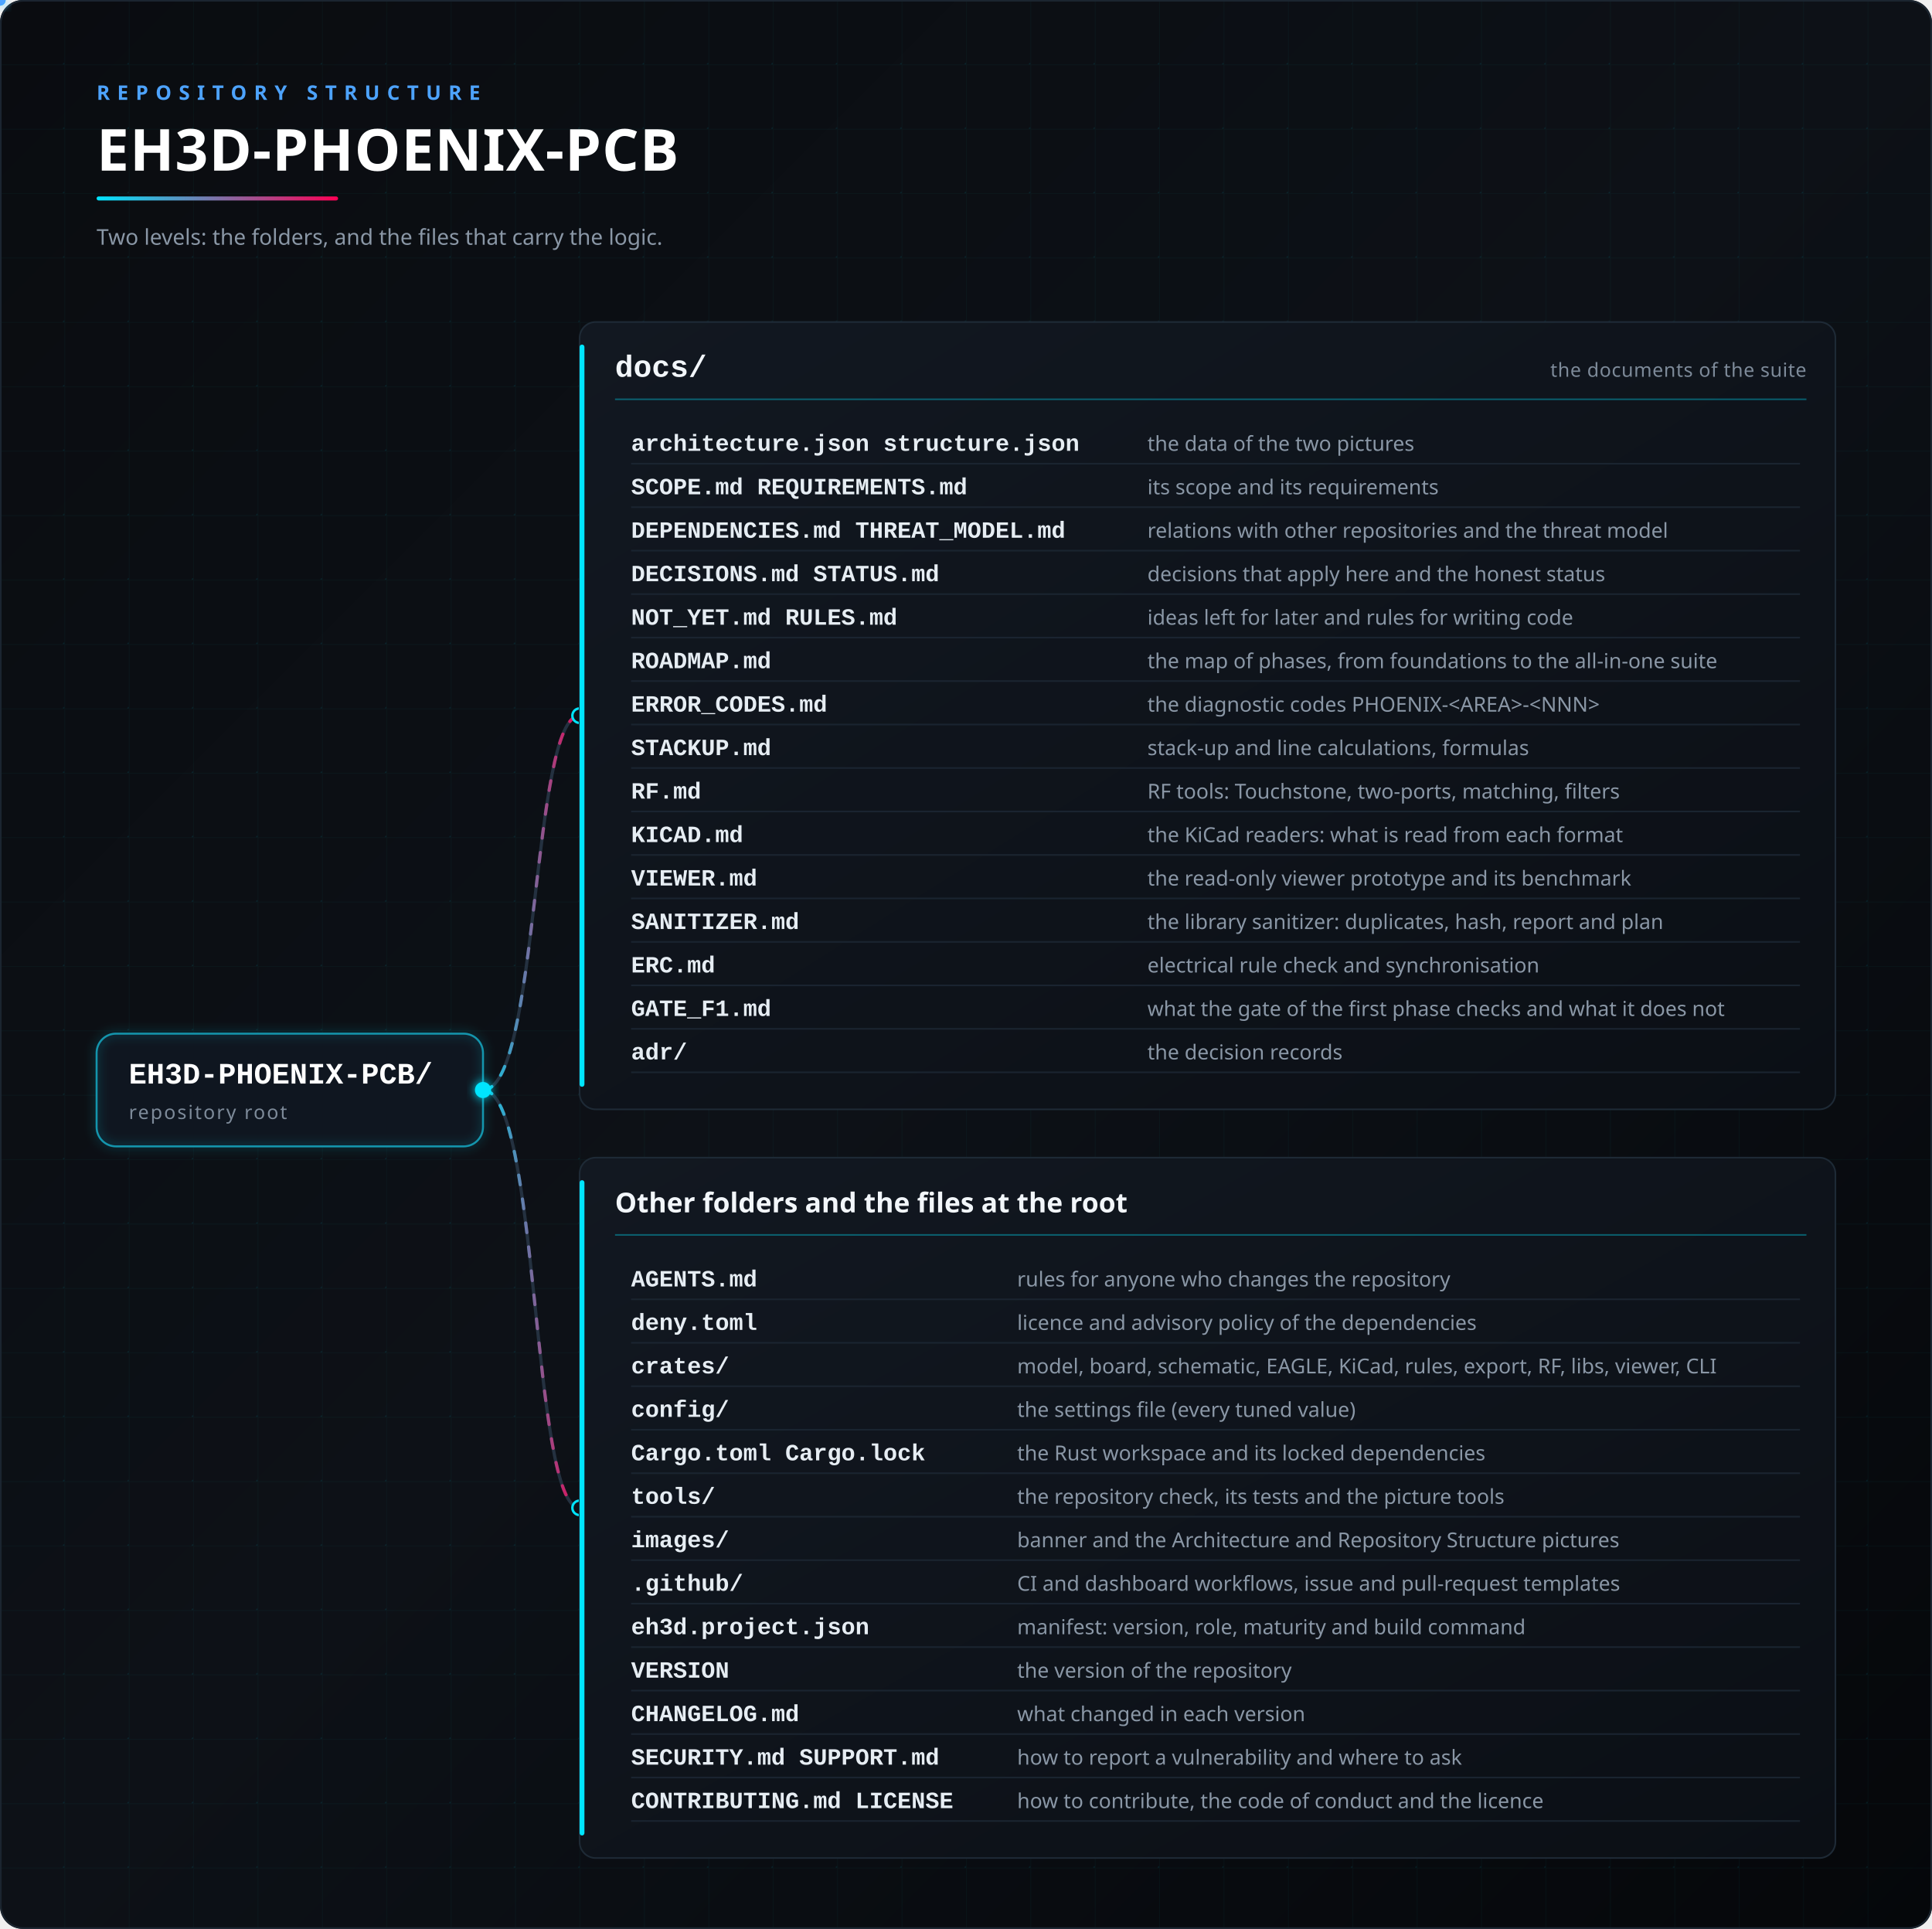
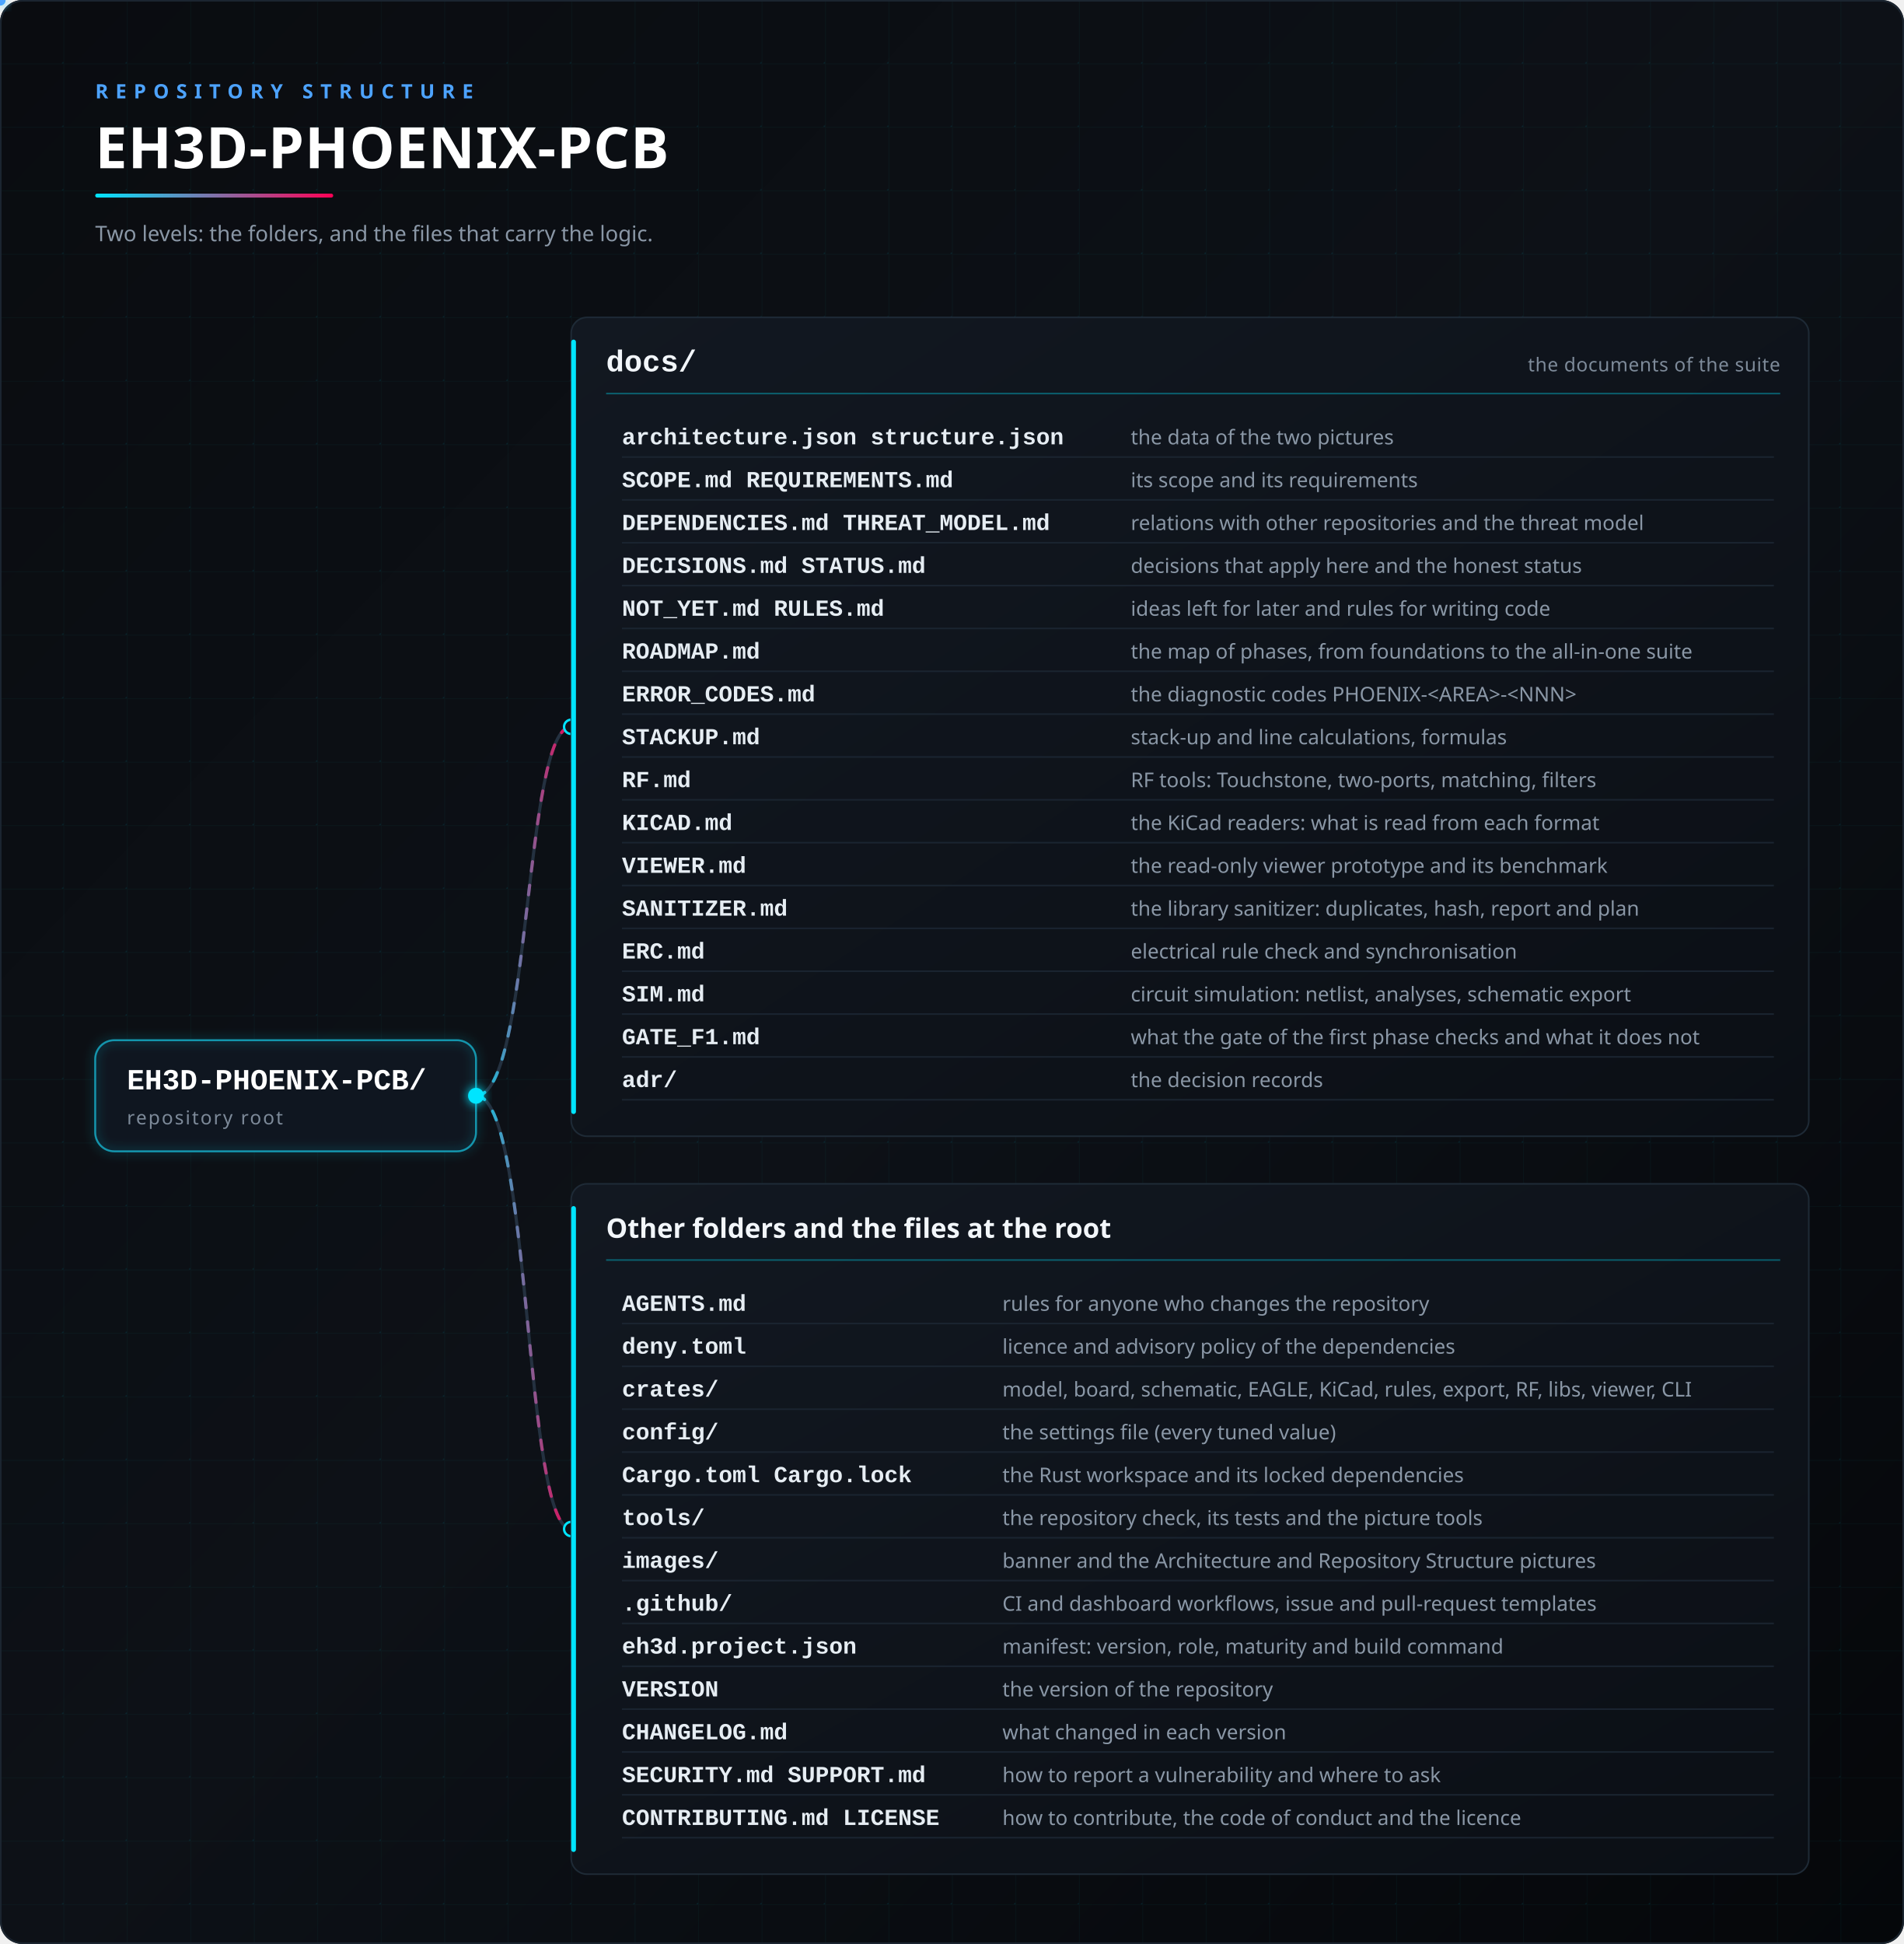
- <svg xmlns="http://www.w3.org/2000/svg" viewBox="0 0 1200 1198" width="100%" role="img" aria-labelledby="t d">
+ <svg xmlns="http://www.w3.org/2000/svg" viewBox="0 0 1200 1225" width="100%" role="img" aria-labelledby="t d">
  <defs>
    <linearGradient id="bg" x1="0" y1="0" x2="1" y2="1">
      <stop offset="0" stop-color="#0A0C10" />
      <stop offset="0.5" stop-color="#0D1117" />
      <stop offset="1" stop-color="#05070A" />
    </linearGradient>
    <linearGradient id="card" x1="0" y1="0" x2="1" y2="1">
      <stop offset="0" stop-color="#121821" />
      <stop offset="1" stop-color="#0B0F15" />
    </linearGradient>
    <linearGradient id="line" x1="0" y1="0" x2="1" y2="0">
      <stop offset="0" stop-color="#00E5FF" />
      <stop offset="1" stop-color="#FF0055" />
    </linearGradient>
    <filter id="glow" x="-50%" y="-50%" width="200%" height="200%">
      <feGaussianBlur stdDeviation="3" result="b" />
      <feMerge>
        <feMergeNode in="b" />
        <feMergeNode in="SourceGraphic" />
      </feMerge>
    </filter>
    <pattern id="grid" width="40" height="40" patternUnits="userSpaceOnUse">
      <path d="M40 0H0V40" fill="none" stroke="#00E5FF" stroke-opacity="0.035" />
      <circle cx="40" cy="40" r="1" fill="#00E5FF" fill-opacity="0.09" />
    </pattern>
  </defs>
-   <rect width="1200" height="1198" rx="14" fill="url(#bg)" />
-   <rect width="1200" height="1198" rx="14" fill="url(#grid)" />
-   <rect x="0.5" y="0.5" width="1199" height="1197" rx="14" fill="none" stroke="#1B2530" />
+   <rect width="1200" height="1225" rx="14" fill="url(#bg)" />
+   <rect width="1200" height="1225" rx="14" fill="url(#grid)" />
+   <rect x="0.5" y="0.5" width="1199" height="1224" rx="14" fill="none" stroke="#1B2530" />
  <text x="60" y="62" font-family="'Segoe UI','Noto Sans','Noto Sans CJK SC','Microsoft YaHei','Yu Gothic','Helvetica Neue',Helvetica,Arial,sans-serif" font-size="12.5" font-weight="600" fill="#4DA3FF" text-anchor="start" letter-spacing="4.5">REPOSITORY STRUCTURE</text>
  <text x="60" y="106" font-family="'Segoe UI','Noto Sans','Noto Sans CJK SC','Microsoft YaHei','Yu Gothic','Helvetica Neue',Helvetica,Arial,sans-serif" font-size="36" font-weight="700" fill="#FFFFFF" text-anchor="start" letter-spacing="0.5">EH3D-PHOENIX-PCB</text>
  <rect x="60" y="122" width="150" height="2.5" rx="1.25" fill="url(#line)">
    <animate attributeName="width" values="40;150;150" keyTimes="0;0.4;1" dur="3s" repeatCount="indefinite" />
  </rect>
  <text x="60" y="152" font-family="'Segoe UI','Noto Sans','Noto Sans CJK SC','Microsoft YaHei','Yu Gothic','Helvetica Neue',Helvetica,Arial,sans-serif" font-size="13.5" font-weight="400" fill="#8A97A6" text-anchor="start">Two levels: the folders, and the files that carry the logic.</text>
-   <path id="c0" d="M300,677 C335,677 330,444.5 360,444.5" fill="none" stroke="#243140" stroke-width="2" />
-   <path d="M300,677 C335,677 330,444.5 360,444.5" fill="none" stroke="url(#line)" stroke-width="2" stroke-linecap="round" stroke-dasharray="6 9" opacity="0.9">
+   <path id="c0" d="M300,690.5 C335,690.5 330,458 360,458" fill="none" stroke="#243140" stroke-width="2" />
+   <path d="M300,690.5 C335,690.5 330,458 360,458" fill="none" stroke="url(#line)" stroke-width="2" stroke-linecap="round" stroke-dasharray="6 9" opacity="0.9">
    <animate attributeName="stroke-dashoffset" from="0" to="-30" dur="1.6s" repeatCount="indefinite" />
  </path>
-   <circle cx="360" cy="444.5" r="4.5" fill="#0D1117" stroke="#00E5FF" stroke-width="1.5" />
-   <path id="c1" d="M300,677 C335,677 330,936.5 360,936.5" fill="none" stroke="#243140" stroke-width="2" />
-   <path d="M300,677 C335,677 330,936.5 360,936.5" fill="none" stroke="url(#line)" stroke-width="2" stroke-linecap="round" stroke-dasharray="6 9" opacity="0.9">
+   <circle cx="360" cy="458" r="4.5" fill="#0D1117" stroke="#00E5FF" stroke-width="1.5" />
+   <path id="c1" d="M300,690.5 C335,690.5 330,963.5 360,963.5" fill="none" stroke="#243140" stroke-width="2" />
+   <path d="M300,690.5 C335,690.5 330,963.5 360,963.5" fill="none" stroke="url(#line)" stroke-width="2" stroke-linecap="round" stroke-dasharray="6 9" opacity="0.9">
    <animate attributeName="stroke-dashoffset" from="0" to="-30" dur="1.6s" repeatCount="indefinite" />
  </path>
-   <circle cx="360" cy="936.5" r="4.5" fill="#0D1117" stroke="#00E5FF" stroke-width="1.5" />
+   <circle cx="360" cy="963.5" r="4.5" fill="#0D1117" stroke="#00E5FF" stroke-width="1.5" />
  <circle r="3.5" fill="#00E5FF" filter="url(#glow)">
    <animateMotion dur="3.4s" repeatCount="indefinite">
      <mpath href="#c0" />
    </animateMotion>
  </circle>
  <circle r="3.5" fill="#4DA3FF" filter="url(#glow)">
    <animateMotion dur="4.2s" repeatCount="indefinite">
      <mpath href="#c1" />
    </animateMotion>
  </circle>
-   <rect x="60" y="642" width="240" height="70" rx="12" fill="#0F1620" stroke="#2A3A4C" stroke-width="1.2" />
-   <rect x="60" y="642" width="240" height="70" rx="12" fill="none" stroke="#00E5FF" stroke-opacity="0.5" stroke-width="1.2" filter="url(#glow)">
+   <rect x="60" y="655.5" width="240" height="70" rx="12" fill="#0F1620" stroke="#2A3A4C" stroke-width="1.2" />
+   <rect x="60" y="655.5" width="240" height="70" rx="12" fill="none" stroke="#00E5FF" stroke-opacity="0.5" stroke-width="1.2" filter="url(#glow)">
    <animate attributeName="stroke-opacity" values="0.15;0.6;0.15" dur="3.6s" repeatCount="indefinite" />
  </rect>
-   <text x="80" y="673" font-family="'JetBrains Mono','Cascadia Code','SFMono-Regular',Consolas,'Liberation Mono',monospace" font-size="18.5" font-weight="700" fill="#FFFFFF" text-anchor="start">EH3D-PHOENIX-PCB/</text>
-   <text x="80" y="695" font-family="'Segoe UI','Noto Sans','Noto Sans CJK SC','Microsoft YaHei','Yu Gothic','Helvetica Neue',Helvetica,Arial,sans-serif" font-size="12" font-weight="400" fill="#7D8A99" text-anchor="start" letter-spacing="1">repository root</text>
-   <circle cx="300" cy="677" r="5" fill="#00E5FF" filter="url(#glow)" />
-   <rect x="360" y="200" width="780" height="489" rx="10" fill="url(#card)" stroke="#1E2A36" stroke-width="1" />
-   <rect x="360" y="214" width="3" height="461" rx="1.5" fill="#00E5FF">
+   <text x="80" y="686.5" font-family="'JetBrains Mono','Cascadia Code','SFMono-Regular',Consolas,'Liberation Mono',monospace" font-size="18.5" font-weight="700" fill="#FFFFFF" text-anchor="start">EH3D-PHOENIX-PCB/</text>
+   <text x="80" y="708.5" font-family="'Segoe UI','Noto Sans','Noto Sans CJK SC','Microsoft YaHei','Yu Gothic','Helvetica Neue',Helvetica,Arial,sans-serif" font-size="12" font-weight="400" fill="#7D8A99" text-anchor="start" letter-spacing="1">repository root</text>
+   <circle cx="300" cy="690.5" r="5" fill="#00E5FF" filter="url(#glow)" />
+   <rect x="360" y="200" width="780" height="516" rx="10" fill="url(#card)" stroke="#1E2A36" stroke-width="1" />
+   <rect x="360" y="214" width="3" height="488" rx="1.5" fill="#00E5FF">
    <animate attributeName="opacity" values="0.55;1;0.55" dur="4s" begin="0s" repeatCount="indefinite" />
  </rect>
  <text x="382" y="234" font-family="'JetBrains Mono','Cascadia Code','SFMono-Regular',Consolas,'Liberation Mono',monospace" font-size="19" font-weight="700" fill="#F2F6FA" text-anchor="start">docs/</text>
  <text x="1122" y="234" font-family="'Segoe UI','Noto Sans','Noto Sans CJK SC','Microsoft YaHei','Yu Gothic','Helvetica Neue',Helvetica,Arial,sans-serif" font-size="12" font-weight="400" fill="#7D8A99" text-anchor="end" letter-spacing="0.3">the documents of the suite</text>
  <line x1="382" y1="248" x2="1122" y2="248" stroke="#00E5FF" stroke-opacity="0.35" stroke-width="1" />
  <text x="392" y="280" font-family="'JetBrains Mono','Cascadia Code','SFMono-Regular',Consolas,'Liberation Mono',monospace" font-size="14.5" font-weight="600" fill="#E6EDF3" text-anchor="start">architecture.json  structure.json</text>
  <text x="712.67" y="280" font-family="'Segoe UI','Noto Sans','Noto Sans CJK SC','Microsoft YaHei','Yu Gothic','Helvetica Neue',Helvetica,Arial,sans-serif" font-size="12.8" font-weight="400" fill="#8A97A6" text-anchor="start">the data of the two pictures</text>
  <line x1="392" y1="288" x2="1118" y2="288" stroke="#1A2430" stroke-width="1" />
  <text x="392" y="307" font-family="'JetBrains Mono','Cascadia Code','SFMono-Regular',Consolas,'Liberation Mono',monospace" font-size="14.5" font-weight="600" fill="#E6EDF3" text-anchor="start">SCOPE.md  REQUIREMENTS.md</text>
  <text x="712.67" y="307" font-family="'Segoe UI','Noto Sans','Noto Sans CJK SC','Microsoft YaHei','Yu Gothic','Helvetica Neue',Helvetica,Arial,sans-serif" font-size="12.8" font-weight="400" fill="#8A97A6" text-anchor="start">its scope and its requirements</text>
  <line x1="392" y1="315" x2="1118" y2="315" stroke="#1A2430" stroke-width="1" />
  <text x="392" y="334" font-family="'JetBrains Mono','Cascadia Code','SFMono-Regular',Consolas,'Liberation Mono',monospace" font-size="14.5" font-weight="600" fill="#E6EDF3" text-anchor="start">DEPENDENCIES.md  THREAT_MODEL.md</text>
  <text x="712.67" y="334" font-family="'Segoe UI','Noto Sans','Noto Sans CJK SC','Microsoft YaHei','Yu Gothic','Helvetica Neue',Helvetica,Arial,sans-serif" font-size="12.8" font-weight="400" fill="#8A97A6" text-anchor="start">relations with other repositories and the threat model</text>
  <line x1="392" y1="342" x2="1118" y2="342" stroke="#1A2430" stroke-width="1" />
  <text x="392" y="361" font-family="'JetBrains Mono','Cascadia Code','SFMono-Regular',Consolas,'Liberation Mono',monospace" font-size="14.5" font-weight="600" fill="#E6EDF3" text-anchor="start">DECISIONS.md  STATUS.md</text>
  <text x="712.67" y="361" font-family="'Segoe UI','Noto Sans','Noto Sans CJK SC','Microsoft YaHei','Yu Gothic','Helvetica Neue',Helvetica,Arial,sans-serif" font-size="12.8" font-weight="400" fill="#8A97A6" text-anchor="start">decisions that apply here and the honest status</text>
  <line x1="392" y1="369" x2="1118" y2="369" stroke="#1A2430" stroke-width="1" />
  <text x="392" y="388" font-family="'JetBrains Mono','Cascadia Code','SFMono-Regular',Consolas,'Liberation Mono',monospace" font-size="14.5" font-weight="600" fill="#E6EDF3" text-anchor="start">NOT_YET.md  RULES.md</text>
  <text x="712.67" y="388" font-family="'Segoe UI','Noto Sans','Noto Sans CJK SC','Microsoft YaHei','Yu Gothic','Helvetica Neue',Helvetica,Arial,sans-serif" font-size="12.8" font-weight="400" fill="#8A97A6" text-anchor="start">ideas left for later and rules for writing code</text>
  <line x1="392" y1="396" x2="1118" y2="396" stroke="#1A2430" stroke-width="1" />
  <text x="392" y="415" font-family="'JetBrains Mono','Cascadia Code','SFMono-Regular',Consolas,'Liberation Mono',monospace" font-size="14.5" font-weight="600" fill="#E6EDF3" text-anchor="start">ROADMAP.md</text>
  <text x="712.67" y="415" font-family="'Segoe UI','Noto Sans','Noto Sans CJK SC','Microsoft YaHei','Yu Gothic','Helvetica Neue',Helvetica,Arial,sans-serif" font-size="12.8" font-weight="400" fill="#8A97A6" text-anchor="start">the map of phases, from foundations to the all-in-one suite</text>
  <line x1="392" y1="423" x2="1118" y2="423" stroke="#1A2430" stroke-width="1" />
  <text x="392" y="442" font-family="'JetBrains Mono','Cascadia Code','SFMono-Regular',Consolas,'Liberation Mono',monospace" font-size="14.5" font-weight="600" fill="#E6EDF3" text-anchor="start">ERROR_CODES.md</text>
  <text x="712.67" y="442" font-family="'Segoe UI','Noto Sans','Noto Sans CJK SC','Microsoft YaHei','Yu Gothic','Helvetica Neue',Helvetica,Arial,sans-serif" font-size="12.8" font-weight="400" fill="#8A97A6" text-anchor="start">the diagnostic codes PHOENIX-&lt;AREA&gt;-&lt;NNN&gt;</text>
  <line x1="392" y1="450" x2="1118" y2="450" stroke="#1A2430" stroke-width="1" />
  <text x="392" y="469" font-family="'JetBrains Mono','Cascadia Code','SFMono-Regular',Consolas,'Liberation Mono',monospace" font-size="14.5" font-weight="600" fill="#E6EDF3" text-anchor="start">STACKUP.md</text>
  <text x="712.67" y="469" font-family="'Segoe UI','Noto Sans','Noto Sans CJK SC','Microsoft YaHei','Yu Gothic','Helvetica Neue',Helvetica,Arial,sans-serif" font-size="12.8" font-weight="400" fill="#8A97A6" text-anchor="start">stack-up and line calculations, formulas</text>
  <line x1="392" y1="477" x2="1118" y2="477" stroke="#1A2430" stroke-width="1" />
  <text x="392" y="496" font-family="'JetBrains Mono','Cascadia Code','SFMono-Regular',Consolas,'Liberation Mono',monospace" font-size="14.5" font-weight="600" fill="#E6EDF3" text-anchor="start">RF.md</text>
  <text x="712.67" y="496" font-family="'Segoe UI','Noto Sans','Noto Sans CJK SC','Microsoft YaHei','Yu Gothic','Helvetica Neue',Helvetica,Arial,sans-serif" font-size="12.8" font-weight="400" fill="#8A97A6" text-anchor="start">RF tools: Touchstone, two-ports, matching, filters</text>
  <line x1="392" y1="504" x2="1118" y2="504" stroke="#1A2430" stroke-width="1" />
  <text x="392" y="523" font-family="'JetBrains Mono','Cascadia Code','SFMono-Regular',Consolas,'Liberation Mono',monospace" font-size="14.5" font-weight="600" fill="#E6EDF3" text-anchor="start">KICAD.md</text>
  <text x="712.67" y="523" font-family="'Segoe UI','Noto Sans','Noto Sans CJK SC','Microsoft YaHei','Yu Gothic','Helvetica Neue',Helvetica,Arial,sans-serif" font-size="12.8" font-weight="400" fill="#8A97A6" text-anchor="start">the KiCad readers: what is read from each format</text>
  <line x1="392" y1="531" x2="1118" y2="531" stroke="#1A2430" stroke-width="1" />
  <text x="392" y="550" font-family="'JetBrains Mono','Cascadia Code','SFMono-Regular',Consolas,'Liberation Mono',monospace" font-size="14.5" font-weight="600" fill="#E6EDF3" text-anchor="start">VIEWER.md</text>
  <text x="712.67" y="550" font-family="'Segoe UI','Noto Sans','Noto Sans CJK SC','Microsoft YaHei','Yu Gothic','Helvetica Neue',Helvetica,Arial,sans-serif" font-size="12.8" font-weight="400" fill="#8A97A6" text-anchor="start">the read-only viewer prototype and its benchmark</text>
  <line x1="392" y1="558" x2="1118" y2="558" stroke="#1A2430" stroke-width="1" />
  <text x="392" y="577" font-family="'JetBrains Mono','Cascadia Code','SFMono-Regular',Consolas,'Liberation Mono',monospace" font-size="14.5" font-weight="600" fill="#E6EDF3" text-anchor="start">SANITIZER.md</text>
  <text x="712.67" y="577" font-family="'Segoe UI','Noto Sans','Noto Sans CJK SC','Microsoft YaHei','Yu Gothic','Helvetica Neue',Helvetica,Arial,sans-serif" font-size="12.8" font-weight="400" fill="#8A97A6" text-anchor="start">the library sanitizer: duplicates, hash, report and plan</text>
  <line x1="392" y1="585" x2="1118" y2="585" stroke="#1A2430" stroke-width="1" />
  <text x="392" y="604" font-family="'JetBrains Mono','Cascadia Code','SFMono-Regular',Consolas,'Liberation Mono',monospace" font-size="14.5" font-weight="600" fill="#E6EDF3" text-anchor="start">ERC.md</text>
  <text x="712.67" y="604" font-family="'Segoe UI','Noto Sans','Noto Sans CJK SC','Microsoft YaHei','Yu Gothic','Helvetica Neue',Helvetica,Arial,sans-serif" font-size="12.8" font-weight="400" fill="#8A97A6" text-anchor="start">electrical rule check and synchronisation</text>
  <line x1="392" y1="612" x2="1118" y2="612" stroke="#1A2430" stroke-width="1" />
-   <text x="392" y="631" font-family="'JetBrains Mono','Cascadia Code','SFMono-Regular',Consolas,'Liberation Mono',monospace" font-size="14.5" font-weight="600" fill="#E6EDF3" text-anchor="start">GATE_F1.md</text>
-   <text x="712.67" y="631" font-family="'Segoe UI','Noto Sans','Noto Sans CJK SC','Microsoft YaHei','Yu Gothic','Helvetica Neue',Helvetica,Arial,sans-serif" font-size="12.8" font-weight="400" fill="#8A97A6" text-anchor="start">what the gate of the first phase checks and what it does not</text>
+   <text x="392" y="631" font-family="'JetBrains Mono','Cascadia Code','SFMono-Regular',Consolas,'Liberation Mono',monospace" font-size="14.5" font-weight="600" fill="#E6EDF3" text-anchor="start">SIM.md</text>
+   <text x="712.67" y="631" font-family="'Segoe UI','Noto Sans','Noto Sans CJK SC','Microsoft YaHei','Yu Gothic','Helvetica Neue',Helvetica,Arial,sans-serif" font-size="12.8" font-weight="400" fill="#8A97A6" text-anchor="start">circuit simulation: netlist, analyses, schematic export</text>
  <line x1="392" y1="639" x2="1118" y2="639" stroke="#1A2430" stroke-width="1" />
-   <text x="392" y="658" font-family="'JetBrains Mono','Cascadia Code','SFMono-Regular',Consolas,'Liberation Mono',monospace" font-size="14.5" font-weight="600" fill="#E6EDF3" text-anchor="start">adr/</text>
-   <text x="712.67" y="658" font-family="'Segoe UI','Noto Sans','Noto Sans CJK SC','Microsoft YaHei','Yu Gothic','Helvetica Neue',Helvetica,Arial,sans-serif" font-size="12.8" font-weight="400" fill="#8A97A6" text-anchor="start">the decision records</text>
+   <text x="392" y="658" font-family="'JetBrains Mono','Cascadia Code','SFMono-Regular',Consolas,'Liberation Mono',monospace" font-size="14.5" font-weight="600" fill="#E6EDF3" text-anchor="start">GATE_F1.md</text>
+   <text x="712.67" y="658" font-family="'Segoe UI','Noto Sans','Noto Sans CJK SC','Microsoft YaHei','Yu Gothic','Helvetica Neue',Helvetica,Arial,sans-serif" font-size="12.8" font-weight="400" fill="#8A97A6" text-anchor="start">what the gate of the first phase checks and what it does not</text>
  <line x1="392" y1="666" x2="1118" y2="666" stroke="#1A2430" stroke-width="1" />
-   <rect x="360" y="719" width="780" height="435" rx="10" fill="url(#card)" stroke="#1E2A36" stroke-width="1" />
-   <rect x="360" y="733" width="3" height="407" rx="1.5" fill="#00E5FF">
+   <text x="392" y="685" font-family="'JetBrains Mono','Cascadia Code','SFMono-Regular',Consolas,'Liberation Mono',monospace" font-size="14.5" font-weight="600" fill="#E6EDF3" text-anchor="start">adr/</text>
+   <text x="712.67" y="685" font-family="'Segoe UI','Noto Sans','Noto Sans CJK SC','Microsoft YaHei','Yu Gothic','Helvetica Neue',Helvetica,Arial,sans-serif" font-size="12.8" font-weight="400" fill="#8A97A6" text-anchor="start">the decision records</text>
+   <line x1="392" y1="693" x2="1118" y2="693" stroke="#1A2430" stroke-width="1" />
+   <rect x="360" y="746" width="780" height="435" rx="10" fill="url(#card)" stroke="#1E2A36" stroke-width="1" />
+   <rect x="360" y="760" width="3" height="407" rx="1.5" fill="#00E5FF">
    <animate attributeName="opacity" values="0.55;1;0.55" dur="4s" begin="0.6s" repeatCount="indefinite" />
  </rect>
-   <text x="382" y="753" font-family="'Segoe UI','Noto Sans','Noto Sans CJK SC','Microsoft YaHei','Yu Gothic','Helvetica Neue',Helvetica,Arial,sans-serif" font-size="17" font-weight="700" fill="#F2F6FA" text-anchor="start">Other folders and the files at the root</text>
-   <line x1="382" y1="767" x2="1122" y2="767" stroke="#00E5FF" stroke-opacity="0.35" stroke-width="1" />
-   <text x="392" y="799" font-family="'JetBrains Mono','Cascadia Code','SFMono-Regular',Consolas,'Liberation Mono',monospace" font-size="14.5" font-weight="600" fill="#E6EDF3" text-anchor="start">AGENTS.md</text>
-   <text x="631.76" y="799" font-family="'Segoe UI','Noto Sans','Noto Sans CJK SC','Microsoft YaHei','Yu Gothic','Helvetica Neue',Helvetica,Arial,sans-serif" font-size="12.8" font-weight="400" fill="#8A97A6" text-anchor="start">rules for anyone who changes the repository</text>
-   <line x1="392" y1="807" x2="1118" y2="807" stroke="#1A2430" stroke-width="1" />
-   <text x="392" y="826" font-family="'JetBrains Mono','Cascadia Code','SFMono-Regular',Consolas,'Liberation Mono',monospace" font-size="14.5" font-weight="600" fill="#E6EDF3" text-anchor="start">deny.toml</text>
-   <text x="631.76" y="826" font-family="'Segoe UI','Noto Sans','Noto Sans CJK SC','Microsoft YaHei','Yu Gothic','Helvetica Neue',Helvetica,Arial,sans-serif" font-size="12.8" font-weight="400" fill="#8A97A6" text-anchor="start">licence and advisory policy of the dependencies</text>
+   <text x="382" y="780" font-family="'Segoe UI','Noto Sans','Noto Sans CJK SC','Microsoft YaHei','Yu Gothic','Helvetica Neue',Helvetica,Arial,sans-serif" font-size="17" font-weight="700" fill="#F2F6FA" text-anchor="start">Other folders and the files at the root</text>
+   <line x1="382" y1="794" x2="1122" y2="794" stroke="#00E5FF" stroke-opacity="0.35" stroke-width="1" />
+   <text x="392" y="826" font-family="'JetBrains Mono','Cascadia Code','SFMono-Regular',Consolas,'Liberation Mono',monospace" font-size="14.5" font-weight="600" fill="#E6EDF3" text-anchor="start">AGENTS.md</text>
+   <text x="631.76" y="826" font-family="'Segoe UI','Noto Sans','Noto Sans CJK SC','Microsoft YaHei','Yu Gothic','Helvetica Neue',Helvetica,Arial,sans-serif" font-size="12.8" font-weight="400" fill="#8A97A6" text-anchor="start">rules for anyone who changes the repository</text>
  <line x1="392" y1="834" x2="1118" y2="834" stroke="#1A2430" stroke-width="1" />
-   <text x="392" y="853" font-family="'JetBrains Mono','Cascadia Code','SFMono-Regular',Consolas,'Liberation Mono',monospace" font-size="14.5" font-weight="600" fill="#E6EDF3" text-anchor="start">crates/</text>
-   <text x="631.76" y="853" font-family="'Segoe UI','Noto Sans','Noto Sans CJK SC','Microsoft YaHei','Yu Gothic','Helvetica Neue',Helvetica,Arial,sans-serif" font-size="12.8" font-weight="400" fill="#8A97A6" text-anchor="start">model, board, schematic, EAGLE, KiCad, rules, export, RF, libs, viewer, CLI</text>
+   <text x="392" y="853" font-family="'JetBrains Mono','Cascadia Code','SFMono-Regular',Consolas,'Liberation Mono',monospace" font-size="14.5" font-weight="600" fill="#E6EDF3" text-anchor="start">deny.toml</text>
+   <text x="631.76" y="853" font-family="'Segoe UI','Noto Sans','Noto Sans CJK SC','Microsoft YaHei','Yu Gothic','Helvetica Neue',Helvetica,Arial,sans-serif" font-size="12.8" font-weight="400" fill="#8A97A6" text-anchor="start">licence and advisory policy of the dependencies</text>
  <line x1="392" y1="861" x2="1118" y2="861" stroke="#1A2430" stroke-width="1" />
-   <text x="392" y="880" font-family="'JetBrains Mono','Cascadia Code','SFMono-Regular',Consolas,'Liberation Mono',monospace" font-size="14.5" font-weight="600" fill="#E6EDF3" text-anchor="start">config/</text>
-   <text x="631.76" y="880" font-family="'Segoe UI','Noto Sans','Noto Sans CJK SC','Microsoft YaHei','Yu Gothic','Helvetica Neue',Helvetica,Arial,sans-serif" font-size="12.8" font-weight="400" fill="#8A97A6" text-anchor="start">the settings file (every tuned value)</text>
+   <text x="392" y="880" font-family="'JetBrains Mono','Cascadia Code','SFMono-Regular',Consolas,'Liberation Mono',monospace" font-size="14.5" font-weight="600" fill="#E6EDF3" text-anchor="start">crates/</text>
+   <text x="631.76" y="880" font-family="'Segoe UI','Noto Sans','Noto Sans CJK SC','Microsoft YaHei','Yu Gothic','Helvetica Neue',Helvetica,Arial,sans-serif" font-size="12.8" font-weight="400" fill="#8A97A6" text-anchor="start">model, board, schematic, EAGLE, KiCad, rules, export, RF, libs, viewer, CLI</text>
  <line x1="392" y1="888" x2="1118" y2="888" stroke="#1A2430" stroke-width="1" />
-   <text x="392" y="907" font-family="'JetBrains Mono','Cascadia Code','SFMono-Regular',Consolas,'Liberation Mono',monospace" font-size="14.5" font-weight="600" fill="#E6EDF3" text-anchor="start">Cargo.toml  Cargo.lock</text>
-   <text x="631.76" y="907" font-family="'Segoe UI','Noto Sans','Noto Sans CJK SC','Microsoft YaHei','Yu Gothic','Helvetica Neue',Helvetica,Arial,sans-serif" font-size="12.8" font-weight="400" fill="#8A97A6" text-anchor="start">the Rust workspace and its locked dependencies</text>
+   <text x="392" y="907" font-family="'JetBrains Mono','Cascadia Code','SFMono-Regular',Consolas,'Liberation Mono',monospace" font-size="14.5" font-weight="600" fill="#E6EDF3" text-anchor="start">config/</text>
+   <text x="631.76" y="907" font-family="'Segoe UI','Noto Sans','Noto Sans CJK SC','Microsoft YaHei','Yu Gothic','Helvetica Neue',Helvetica,Arial,sans-serif" font-size="12.8" font-weight="400" fill="#8A97A6" text-anchor="start">the settings file (every tuned value)</text>
  <line x1="392" y1="915" x2="1118" y2="915" stroke="#1A2430" stroke-width="1" />
-   <text x="392" y="934" font-family="'JetBrains Mono','Cascadia Code','SFMono-Regular',Consolas,'Liberation Mono',monospace" font-size="14.5" font-weight="600" fill="#E6EDF3" text-anchor="start">tools/</text>
-   <text x="631.76" y="934" font-family="'Segoe UI','Noto Sans','Noto Sans CJK SC','Microsoft YaHei','Yu Gothic','Helvetica Neue',Helvetica,Arial,sans-serif" font-size="12.8" font-weight="400" fill="#8A97A6" text-anchor="start">the repository check, its tests and the picture tools</text>
+   <text x="392" y="934" font-family="'JetBrains Mono','Cascadia Code','SFMono-Regular',Consolas,'Liberation Mono',monospace" font-size="14.5" font-weight="600" fill="#E6EDF3" text-anchor="start">Cargo.toml  Cargo.lock</text>
+   <text x="631.76" y="934" font-family="'Segoe UI','Noto Sans','Noto Sans CJK SC','Microsoft YaHei','Yu Gothic','Helvetica Neue',Helvetica,Arial,sans-serif" font-size="12.8" font-weight="400" fill="#8A97A6" text-anchor="start">the Rust workspace and its locked dependencies</text>
  <line x1="392" y1="942" x2="1118" y2="942" stroke="#1A2430" stroke-width="1" />
-   <text x="392" y="961" font-family="'JetBrains Mono','Cascadia Code','SFMono-Regular',Consolas,'Liberation Mono',monospace" font-size="14.5" font-weight="600" fill="#E6EDF3" text-anchor="start">images/</text>
-   <text x="631.76" y="961" font-family="'Segoe UI','Noto Sans','Noto Sans CJK SC','Microsoft YaHei','Yu Gothic','Helvetica Neue',Helvetica,Arial,sans-serif" font-size="12.8" font-weight="400" fill="#8A97A6" text-anchor="start">banner and the Architecture and Repository Structure pictures</text>
+   <text x="392" y="961" font-family="'JetBrains Mono','Cascadia Code','SFMono-Regular',Consolas,'Liberation Mono',monospace" font-size="14.5" font-weight="600" fill="#E6EDF3" text-anchor="start">tools/</text>
+   <text x="631.76" y="961" font-family="'Segoe UI','Noto Sans','Noto Sans CJK SC','Microsoft YaHei','Yu Gothic','Helvetica Neue',Helvetica,Arial,sans-serif" font-size="12.8" font-weight="400" fill="#8A97A6" text-anchor="start">the repository check, its tests and the picture tools</text>
  <line x1="392" y1="969" x2="1118" y2="969" stroke="#1A2430" stroke-width="1" />
-   <text x="392" y="988" font-family="'JetBrains Mono','Cascadia Code','SFMono-Regular',Consolas,'Liberation Mono',monospace" font-size="14.5" font-weight="600" fill="#E6EDF3" text-anchor="start">.github/</text>
-   <text x="631.76" y="988" font-family="'Segoe UI','Noto Sans','Noto Sans CJK SC','Microsoft YaHei','Yu Gothic','Helvetica Neue',Helvetica,Arial,sans-serif" font-size="12.8" font-weight="400" fill="#8A97A6" text-anchor="start">CI and dashboard workflows, issue and pull-request templates</text>
+   <text x="392" y="988" font-family="'JetBrains Mono','Cascadia Code','SFMono-Regular',Consolas,'Liberation Mono',monospace" font-size="14.5" font-weight="600" fill="#E6EDF3" text-anchor="start">images/</text>
+   <text x="631.76" y="988" font-family="'Segoe UI','Noto Sans','Noto Sans CJK SC','Microsoft YaHei','Yu Gothic','Helvetica Neue',Helvetica,Arial,sans-serif" font-size="12.8" font-weight="400" fill="#8A97A6" text-anchor="start">banner and the Architecture and Repository Structure pictures</text>
  <line x1="392" y1="996" x2="1118" y2="996" stroke="#1A2430" stroke-width="1" />
-   <text x="392" y="1015" font-family="'JetBrains Mono','Cascadia Code','SFMono-Regular',Consolas,'Liberation Mono',monospace" font-size="14.5" font-weight="600" fill="#E6EDF3" text-anchor="start">eh3d.project.json</text>
-   <text x="631.76" y="1015" font-family="'Segoe UI','Noto Sans','Noto Sans CJK SC','Microsoft YaHei','Yu Gothic','Helvetica Neue',Helvetica,Arial,sans-serif" font-size="12.8" font-weight="400" fill="#8A97A6" text-anchor="start">manifest: version, role, maturity and build command</text>
+   <text x="392" y="1015" font-family="'JetBrains Mono','Cascadia Code','SFMono-Regular',Consolas,'Liberation Mono',monospace" font-size="14.5" font-weight="600" fill="#E6EDF3" text-anchor="start">.github/</text>
+   <text x="631.76" y="1015" font-family="'Segoe UI','Noto Sans','Noto Sans CJK SC','Microsoft YaHei','Yu Gothic','Helvetica Neue',Helvetica,Arial,sans-serif" font-size="12.8" font-weight="400" fill="#8A97A6" text-anchor="start">CI and dashboard workflows, issue and pull-request templates</text>
  <line x1="392" y1="1023" x2="1118" y2="1023" stroke="#1A2430" stroke-width="1" />
-   <text x="392" y="1042" font-family="'JetBrains Mono','Cascadia Code','SFMono-Regular',Consolas,'Liberation Mono',monospace" font-size="14.5" font-weight="600" fill="#E6EDF3" text-anchor="start">VERSION</text>
-   <text x="631.76" y="1042" font-family="'Segoe UI','Noto Sans','Noto Sans CJK SC','Microsoft YaHei','Yu Gothic','Helvetica Neue',Helvetica,Arial,sans-serif" font-size="12.8" font-weight="400" fill="#8A97A6" text-anchor="start">the version of the repository</text>
+   <text x="392" y="1042" font-family="'JetBrains Mono','Cascadia Code','SFMono-Regular',Consolas,'Liberation Mono',monospace" font-size="14.5" font-weight="600" fill="#E6EDF3" text-anchor="start">eh3d.project.json</text>
+   <text x="631.76" y="1042" font-family="'Segoe UI','Noto Sans','Noto Sans CJK SC','Microsoft YaHei','Yu Gothic','Helvetica Neue',Helvetica,Arial,sans-serif" font-size="12.8" font-weight="400" fill="#8A97A6" text-anchor="start">manifest: version, role, maturity and build command</text>
  <line x1="392" y1="1050" x2="1118" y2="1050" stroke="#1A2430" stroke-width="1" />
-   <text x="392" y="1069" font-family="'JetBrains Mono','Cascadia Code','SFMono-Regular',Consolas,'Liberation Mono',monospace" font-size="14.5" font-weight="600" fill="#E6EDF3" text-anchor="start">CHANGELOG.md</text>
-   <text x="631.76" y="1069" font-family="'Segoe UI','Noto Sans','Noto Sans CJK SC','Microsoft YaHei','Yu Gothic','Helvetica Neue',Helvetica,Arial,sans-serif" font-size="12.8" font-weight="400" fill="#8A97A6" text-anchor="start">what changed in each version</text>
+   <text x="392" y="1069" font-family="'JetBrains Mono','Cascadia Code','SFMono-Regular',Consolas,'Liberation Mono',monospace" font-size="14.5" font-weight="600" fill="#E6EDF3" text-anchor="start">VERSION</text>
+   <text x="631.76" y="1069" font-family="'Segoe UI','Noto Sans','Noto Sans CJK SC','Microsoft YaHei','Yu Gothic','Helvetica Neue',Helvetica,Arial,sans-serif" font-size="12.8" font-weight="400" fill="#8A97A6" text-anchor="start">the version of the repository</text>
  <line x1="392" y1="1077" x2="1118" y2="1077" stroke="#1A2430" stroke-width="1" />
-   <text x="392" y="1096" font-family="'JetBrains Mono','Cascadia Code','SFMono-Regular',Consolas,'Liberation Mono',monospace" font-size="14.5" font-weight="600" fill="#E6EDF3" text-anchor="start">SECURITY.md  SUPPORT.md</text>
-   <text x="631.76" y="1096" font-family="'Segoe UI','Noto Sans','Noto Sans CJK SC','Microsoft YaHei','Yu Gothic','Helvetica Neue',Helvetica,Arial,sans-serif" font-size="12.8" font-weight="400" fill="#8A97A6" text-anchor="start">how to report a vulnerability and where to ask</text>
+   <text x="392" y="1096" font-family="'JetBrains Mono','Cascadia Code','SFMono-Regular',Consolas,'Liberation Mono',monospace" font-size="14.5" font-weight="600" fill="#E6EDF3" text-anchor="start">CHANGELOG.md</text>
+   <text x="631.76" y="1096" font-family="'Segoe UI','Noto Sans','Noto Sans CJK SC','Microsoft YaHei','Yu Gothic','Helvetica Neue',Helvetica,Arial,sans-serif" font-size="12.8" font-weight="400" fill="#8A97A6" text-anchor="start">what changed in each version</text>
  <line x1="392" y1="1104" x2="1118" y2="1104" stroke="#1A2430" stroke-width="1" />
-   <text x="392" y="1123" font-family="'JetBrains Mono','Cascadia Code','SFMono-Regular',Consolas,'Liberation Mono',monospace" font-size="14.5" font-weight="600" fill="#E6EDF3" text-anchor="start">CONTRIBUTING.md  LICENSE</text>
-   <text x="631.76" y="1123" font-family="'Segoe UI','Noto Sans','Noto Sans CJK SC','Microsoft YaHei','Yu Gothic','Helvetica Neue',Helvetica,Arial,sans-serif" font-size="12.8" font-weight="400" fill="#8A97A6" text-anchor="start">how to contribute, the code of conduct and the licence</text>
+   <text x="392" y="1123" font-family="'JetBrains Mono','Cascadia Code','SFMono-Regular',Consolas,'Liberation Mono',monospace" font-size="14.5" font-weight="600" fill="#E6EDF3" text-anchor="start">SECURITY.md  SUPPORT.md</text>
+   <text x="631.76" y="1123" font-family="'Segoe UI','Noto Sans','Noto Sans CJK SC','Microsoft YaHei','Yu Gothic','Helvetica Neue',Helvetica,Arial,sans-serif" font-size="12.8" font-weight="400" fill="#8A97A6" text-anchor="start">how to report a vulnerability and where to ask</text>
  <line x1="392" y1="1131" x2="1118" y2="1131" stroke="#1A2430" stroke-width="1" />
+   <text x="392" y="1150" font-family="'JetBrains Mono','Cascadia Code','SFMono-Regular',Consolas,'Liberation Mono',monospace" font-size="14.5" font-weight="600" fill="#E6EDF3" text-anchor="start">CONTRIBUTING.md  LICENSE</text>
+   <text x="631.76" y="1150" font-family="'Segoe UI','Noto Sans','Noto Sans CJK SC','Microsoft YaHei','Yu Gothic','Helvetica Neue',Helvetica,Arial,sans-serif" font-size="12.8" font-weight="400" fill="#8A97A6" text-anchor="start">how to contribute, the code of conduct and the licence</text>
+   <line x1="392" y1="1158" x2="1118" y2="1158" stroke="#1A2430" stroke-width="1" />
</svg>
